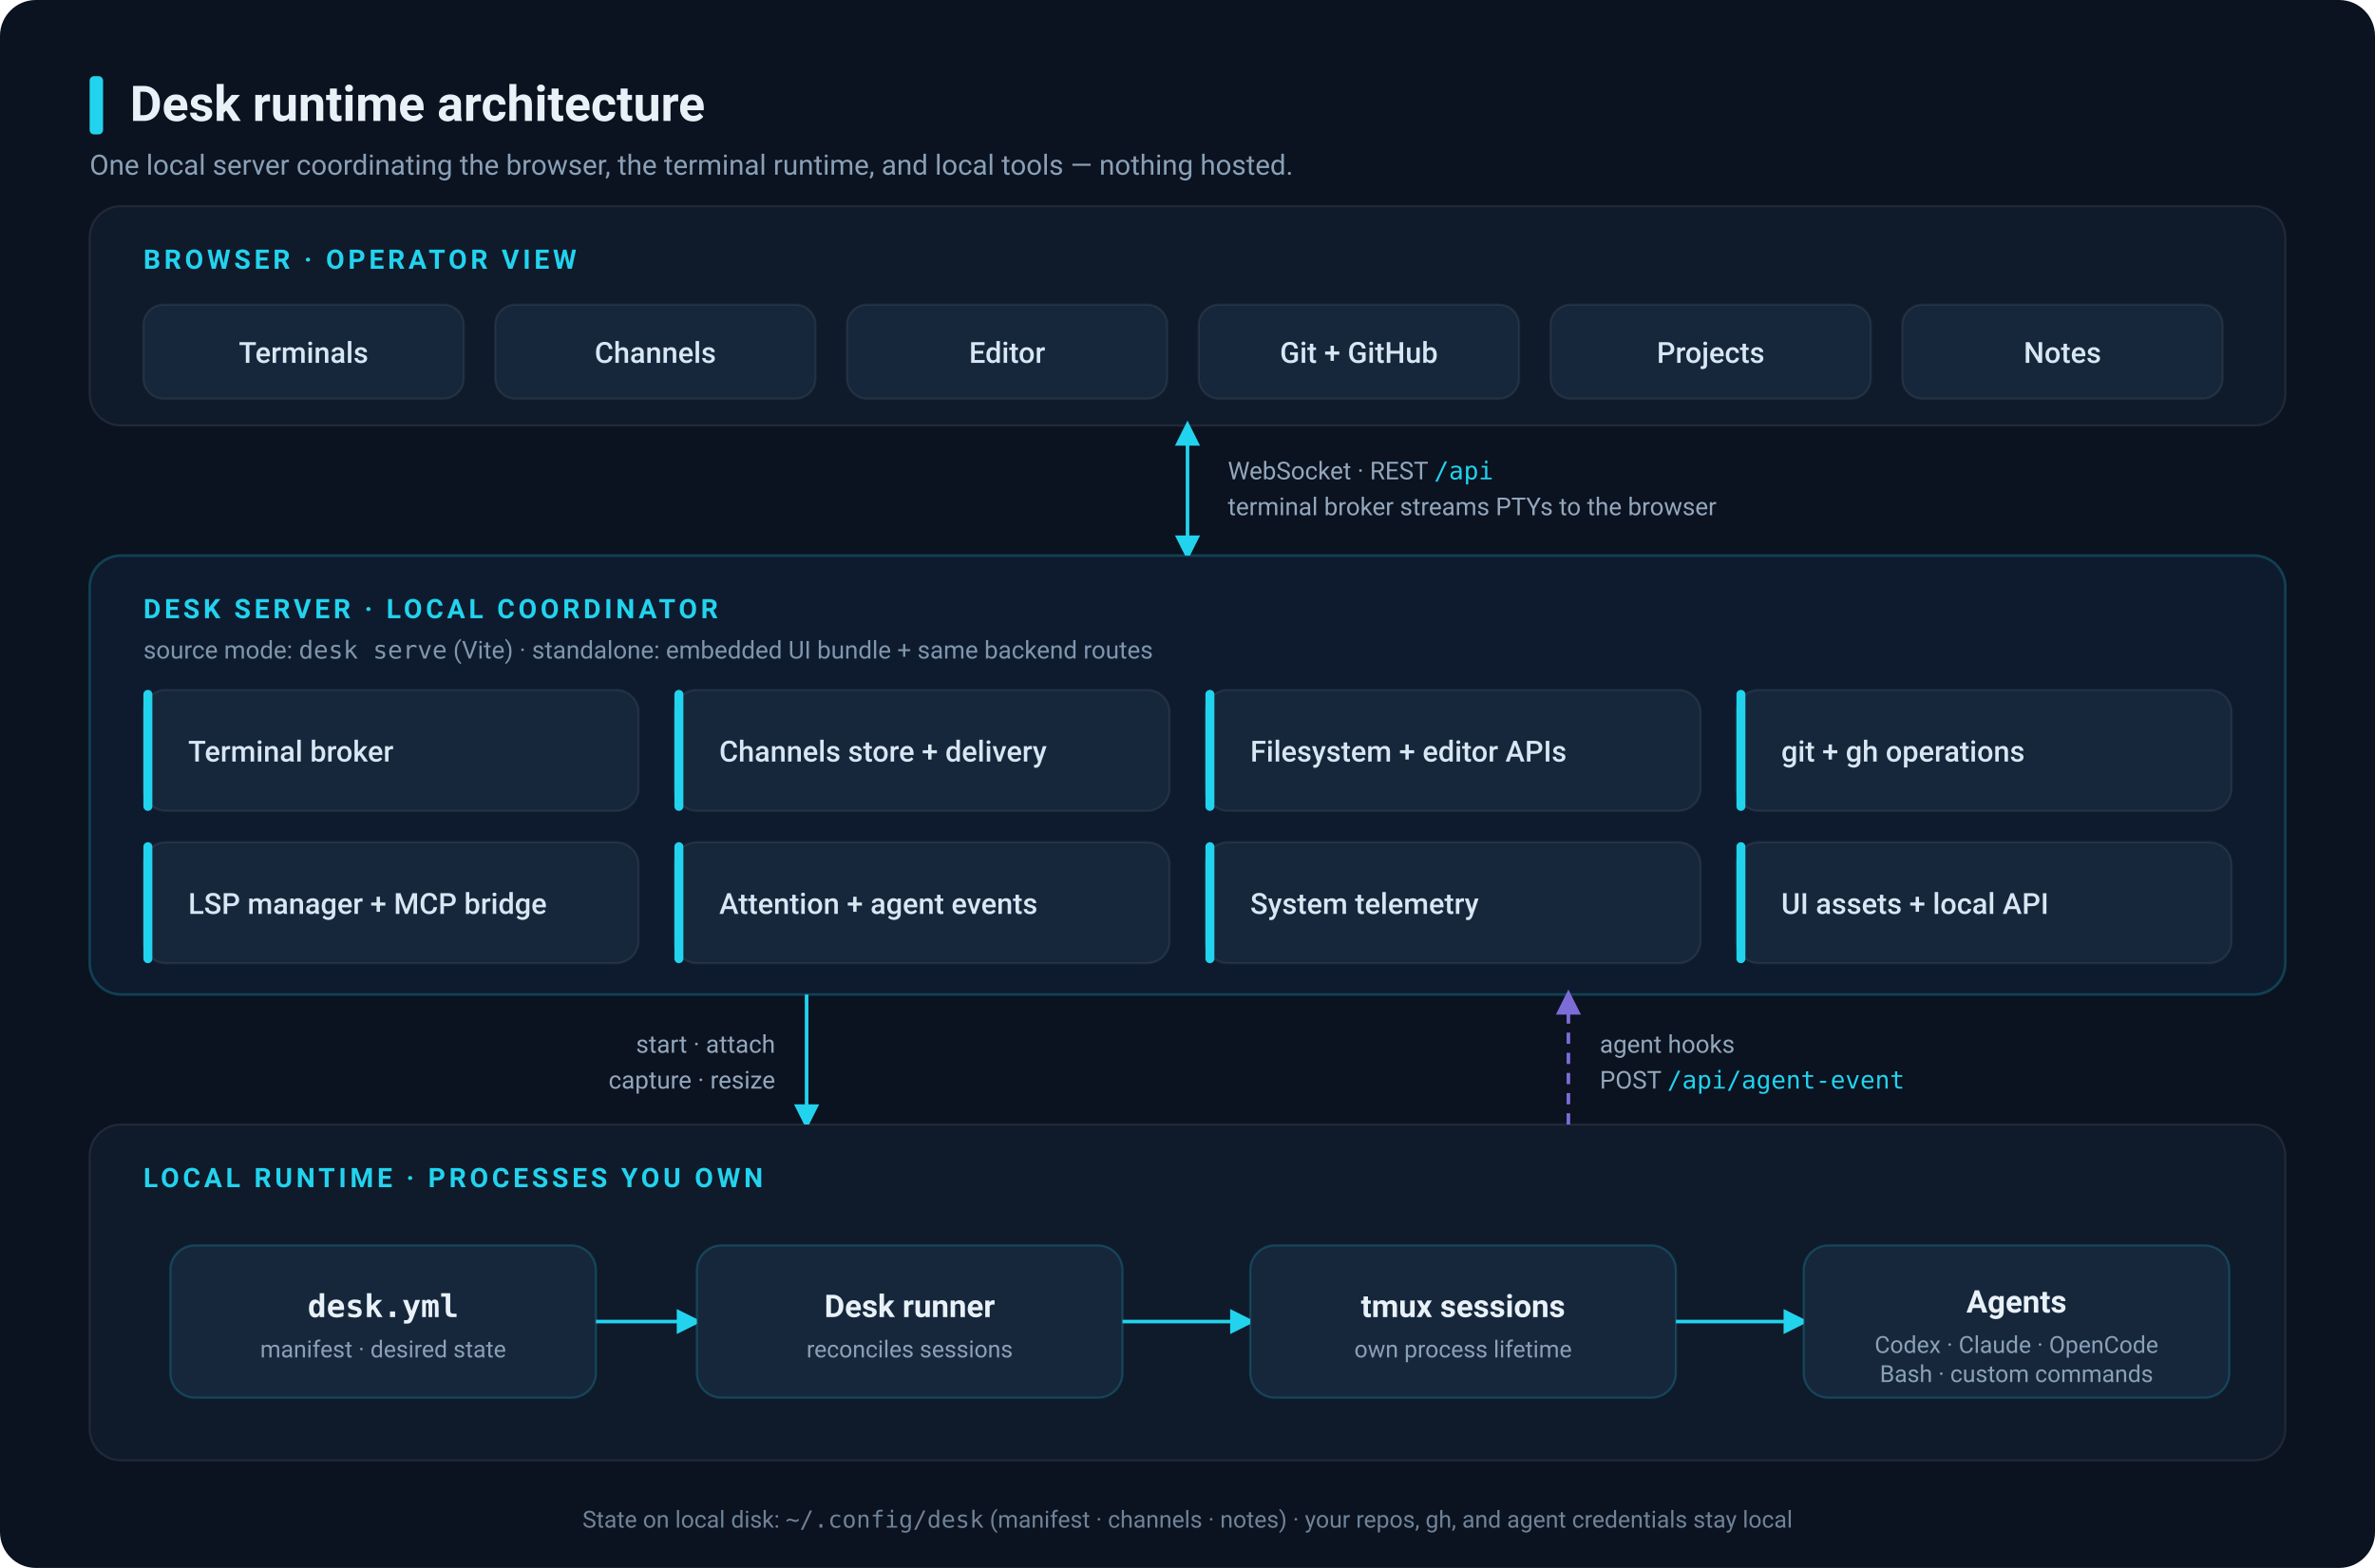
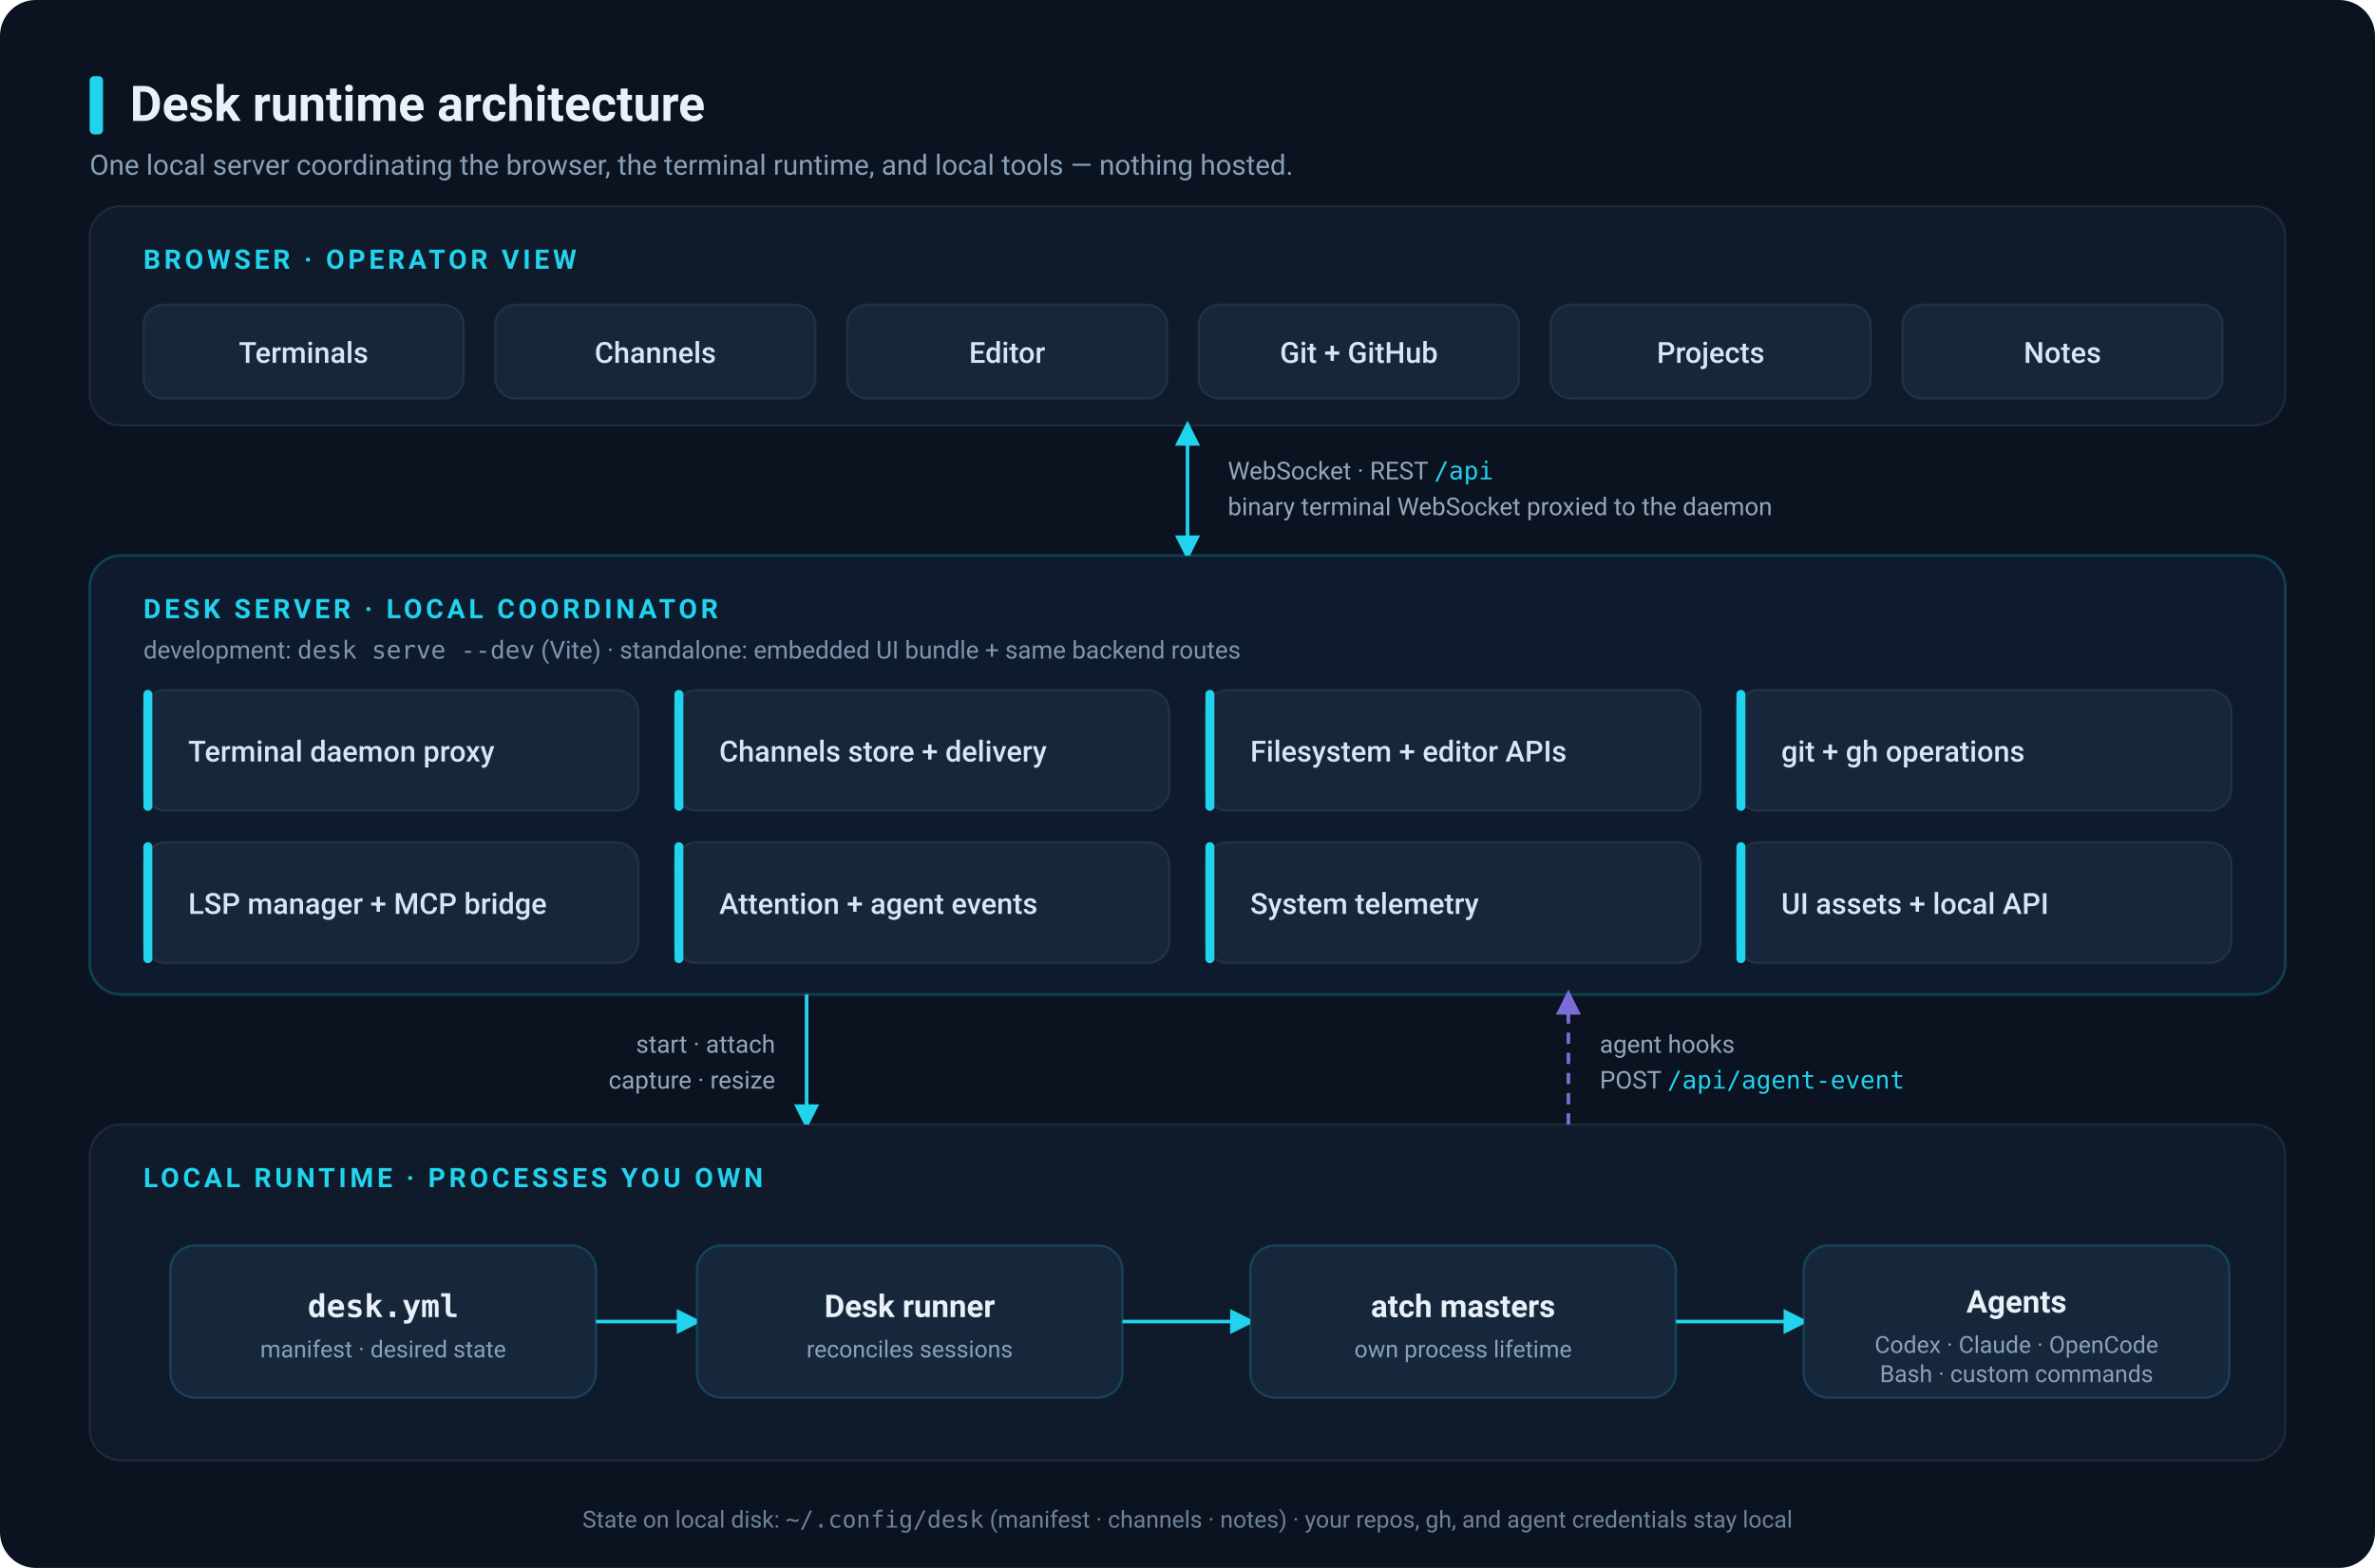
<svg xmlns="http://www.w3.org/2000/svg" viewBox="0 0 1060 700" width="1060" height="700" role="img" aria-label="Desk runtime architecture diagram">
  <defs>
    <style>
      .bg { fill: #0B1220; }
      .panel { fill: #0F1A2A; stroke: rgba(255,255,255,0.08); stroke-width: 1; }
      .hub { fill: #0E1B2E; stroke: rgba(34,211,238,0.22); stroke-width: 1.2; }
      .chip { fill: #16273C; stroke: rgba(255,255,255,0.07); stroke-width: 1; }
      .node { fill: #16273C; stroke: rgba(34,211,238,0.20); stroke-width: 1; }
      .accent { fill: #22D3EE; }
      text { font-family: ui-sans-serif, system-ui, -apple-system, "Segoe UI", Roboto, sans-serif; }
      .title { fill: #E9F1F8; font-size: 22px; font-weight: 600; }
      .subtitle { fill: #8AA0B6; font-size: 12.5px; }
      .glabel { fill: #22D3EE; font-size: 12px; font-weight: 600; letter-spacing: 1.6px; }
      .gsub { fill: #7F96AD; font-size: 11px; }
      .chiptext { fill: #D9E6F3; font-size: 13px; font-weight: 500; }
      .nodetext { fill: #E9F1F8; font-size: 14px; font-weight: 600; }
      .nodesub { fill: #8AA0B6; font-size: 10.5px; }
      .flow { fill: #93A7BC; font-size: 11px; }
      .mono { font-family: ui-monospace, "SF Mono", Menlo, monospace; fill: #22D3EE; }
      .foot { fill: #6F8398; font-size: 10.5px; }
      .edge { stroke: #2C5566; stroke-width: 1.6; fill: none; }
      .edgeflow { stroke: #22D3EE; stroke-width: 1.6; fill: none; }
      .edgeup { stroke: #7C6CD8; stroke-width: 1.6; fill: none; stroke-dasharray: 5 4; }
    </style>
    <marker id="arw" viewBox="0 0 10 10" refX="8" refY="5" markerWidth="7" markerHeight="7" orient="auto-start-reverse">
      <path d="M0,0 L10,5 L0,10 z" fill="#22D3EE" />
    </marker>
    <marker id="arwu" viewBox="0 0 10 10" refX="8" refY="5" markerWidth="7" markerHeight="7" orient="auto-start-reverse">
      <path d="M0,0 L10,5 L0,10 z" fill="#7C6CD8" />
    </marker>
  </defs>
  <rect class="bg" x="0" y="0" width="1060" height="700" rx="16" />
  <rect class="accent" x="40" y="34" width="6" height="26" rx="2" />
  <text class="title" x="58" y="54">Desk runtime architecture</text>
  <text class="subtitle" x="40" y="78">One local server coordinating the browser, the terminal runtime, and local tools — nothing hosted.</text>
  <rect class="panel" x="40" y="92" width="980" height="98" rx="14" />
  <text class="glabel" x="64" y="120">BROWSER · OPERATOR VIEW</text>
  <g>
    <rect class="chip" x="64" y="136" width="143" height="42" rx="9" />
    <text class="chiptext" x="135.5" y="162" text-anchor="middle">Terminals</text>
    <rect class="chip" x="221" y="136" width="143" height="42" rx="9" />
    <text class="chiptext" x="292.5" y="162" text-anchor="middle">Channels</text>
    <rect class="chip" x="378" y="136" width="143" height="42" rx="9" />
    <text class="chiptext" x="449.5" y="162" text-anchor="middle">Editor</text>
    <rect class="chip" x="535" y="136" width="143" height="42" rx="9" />
    <text class="chiptext" x="606.5" y="162" text-anchor="middle">Git + GitHub</text>
    <rect class="chip" x="692" y="136" width="143" height="42" rx="9" />
    <text class="chiptext" x="763.5" y="162" text-anchor="middle">Projects</text>
    <rect class="chip" x="849" y="136" width="143" height="42" rx="9" />
    <text class="chiptext" x="920.5" y="162" text-anchor="middle">Notes</text>
  </g>
  <line class="edgeflow" x1="530" y1="190" x2="530" y2="248" marker-start="url(#arw)" marker-end="url(#arw)" />
  <text class="flow" x="548" y="214">WebSocket · REST <tspan class="mono">/api</tspan>
  </text>
-   <text class="flow" x="548" y="230">terminal broker streams PTYs to the browser</text>
+   <text class="flow" x="548" y="230">binary terminal WebSocket proxied to the daemon</text>
  <rect class="hub" x="40" y="248" width="980" height="196" rx="14" />
  <text class="glabel" x="64" y="276">DESK SERVER · LOCAL COORDINATOR</text>
-   <text class="gsub" x="64" y="294">source mode: <tspan class="mono" style="fill:#7F96AD">desk serve</tspan> (Vite)   ·   standalone: embedded UI bundle + same backend routes</text>
+   <text class="gsub" x="64" y="294">development: <tspan class="mono" style="fill:#7F96AD">desk serve --dev</tspan> (Vite)   ·   standalone: embedded UI bundle + same backend routes</text>
  <g>
    <rect class="chip" x="64" y="308" width="221" height="54" rx="10" />
    <rect class="accent" x="64" y="308" width="4" height="54" rx="2" />
-     <text class="chiptext" x="84" y="340">Terminal broker</text>
+     <text class="chiptext" x="84" y="340">Terminal daemon proxy</text>
    <rect class="chip" x="301" y="308" width="221" height="54" rx="10" />
    <rect class="accent" x="301" y="308" width="4" height="54" rx="2" />
    <text class="chiptext" x="321" y="340">Channels store + delivery</text>
    <rect class="chip" x="538" y="308" width="221" height="54" rx="10" />
    <rect class="accent" x="538" y="308" width="4" height="54" rx="2" />
    <text class="chiptext" x="558" y="340">Filesystem + editor APIs</text>
    <rect class="chip" x="775" y="308" width="221" height="54" rx="10" />
    <rect class="accent" x="775" y="308" width="4" height="54" rx="2" />
    <text class="chiptext" x="795" y="340">git + gh operations</text>
    <rect class="chip" x="64" y="376" width="221" height="54" rx="10" />
    <rect class="accent" x="64" y="376" width="4" height="54" rx="2" />
    <text class="chiptext" x="84" y="408">LSP manager + MCP bridge</text>
    <rect class="chip" x="301" y="376" width="221" height="54" rx="10" />
    <rect class="accent" x="301" y="376" width="4" height="54" rx="2" />
    <text class="chiptext" x="321" y="408">Attention + agent events</text>
    <rect class="chip" x="538" y="376" width="221" height="54" rx="10" />
    <rect class="accent" x="538" y="376" width="4" height="54" rx="2" />
    <text class="chiptext" x="558" y="408">System telemetry</text>
    <rect class="chip" x="775" y="376" width="221" height="54" rx="10" />
    <rect class="accent" x="775" y="376" width="4" height="54" rx="2" />
    <text class="chiptext" x="795" y="408">UI assets + local API</text>
  </g>
  <line class="edgeflow" x1="360" y1="444" x2="360" y2="502" marker-end="url(#arw)" />
  <text class="flow" x="346" y="470" text-anchor="end">start · attach</text>
  <text class="flow" x="346" y="486" text-anchor="end">capture · resize</text>
  <line class="edgeup" x1="700" y1="502" x2="700" y2="444" marker-end="url(#arwu)" />
  <text class="flow" x="714" y="470">agent hooks</text>
  <text class="flow" x="714" y="486">POST <tspan class="mono">/api/agent-event</tspan>
  </text>
  <rect class="panel" x="40" y="502" width="980" height="150" rx="14" />
  <text class="glabel" x="64" y="530">LOCAL RUNTIME · PROCESSES YOU OWN</text>
  <g>
    <rect class="node" x="76" y="556" width="190" height="68" rx="11" />
    <text class="mono" x="171" y="588" text-anchor="middle" style="fill:#E9F1F8;font-size:14px;font-weight:600">desk.yml</text>
    <text class="nodesub" x="171" y="606" text-anchor="middle">manifest · desired state</text>
    <line class="edgeflow" x1="266" y1="590" x2="311" y2="590" marker-end="url(#arw)" />
    <rect class="node" x="311" y="556" width="190" height="68" rx="11" />
    <text class="nodetext" x="406" y="588" text-anchor="middle">Desk runner</text>
    <text class="nodesub" x="406" y="606" text-anchor="middle">reconciles sessions</text>
    <line class="edgeflow" x1="501" y1="590" x2="558" y2="590" marker-end="url(#arw)" />
    <rect class="node" x="558" y="556" width="190" height="68" rx="11" />
-     <text class="nodetext" x="653" y="588" text-anchor="middle">tmux sessions</text>
+     <text class="nodetext" x="653" y="588" text-anchor="middle">atch masters</text>
    <text class="nodesub" x="653" y="606" text-anchor="middle">own process lifetime</text>
    <line class="edgeflow" x1="748" y1="590" x2="805" y2="590" marker-end="url(#arw)" />
    <rect class="node" x="805" y="556" width="190" height="68" rx="11" />
    <text class="nodetext" x="900" y="586" text-anchor="middle">Agents</text>
    <text class="nodesub" x="900" y="604" text-anchor="middle">Codex · Claude · OpenCode</text>
    <text class="nodesub" x="900" y="617" text-anchor="middle">Bash · custom commands</text>
  </g>
  <text class="foot" x="530" y="682" text-anchor="middle">State on local disk: <tspan class="mono" style="fill:#6F8398">~/.config/desk</tspan> (manifest · channels · notes)   ·   your repos, gh, and agent credentials stay local</text>
</svg>
